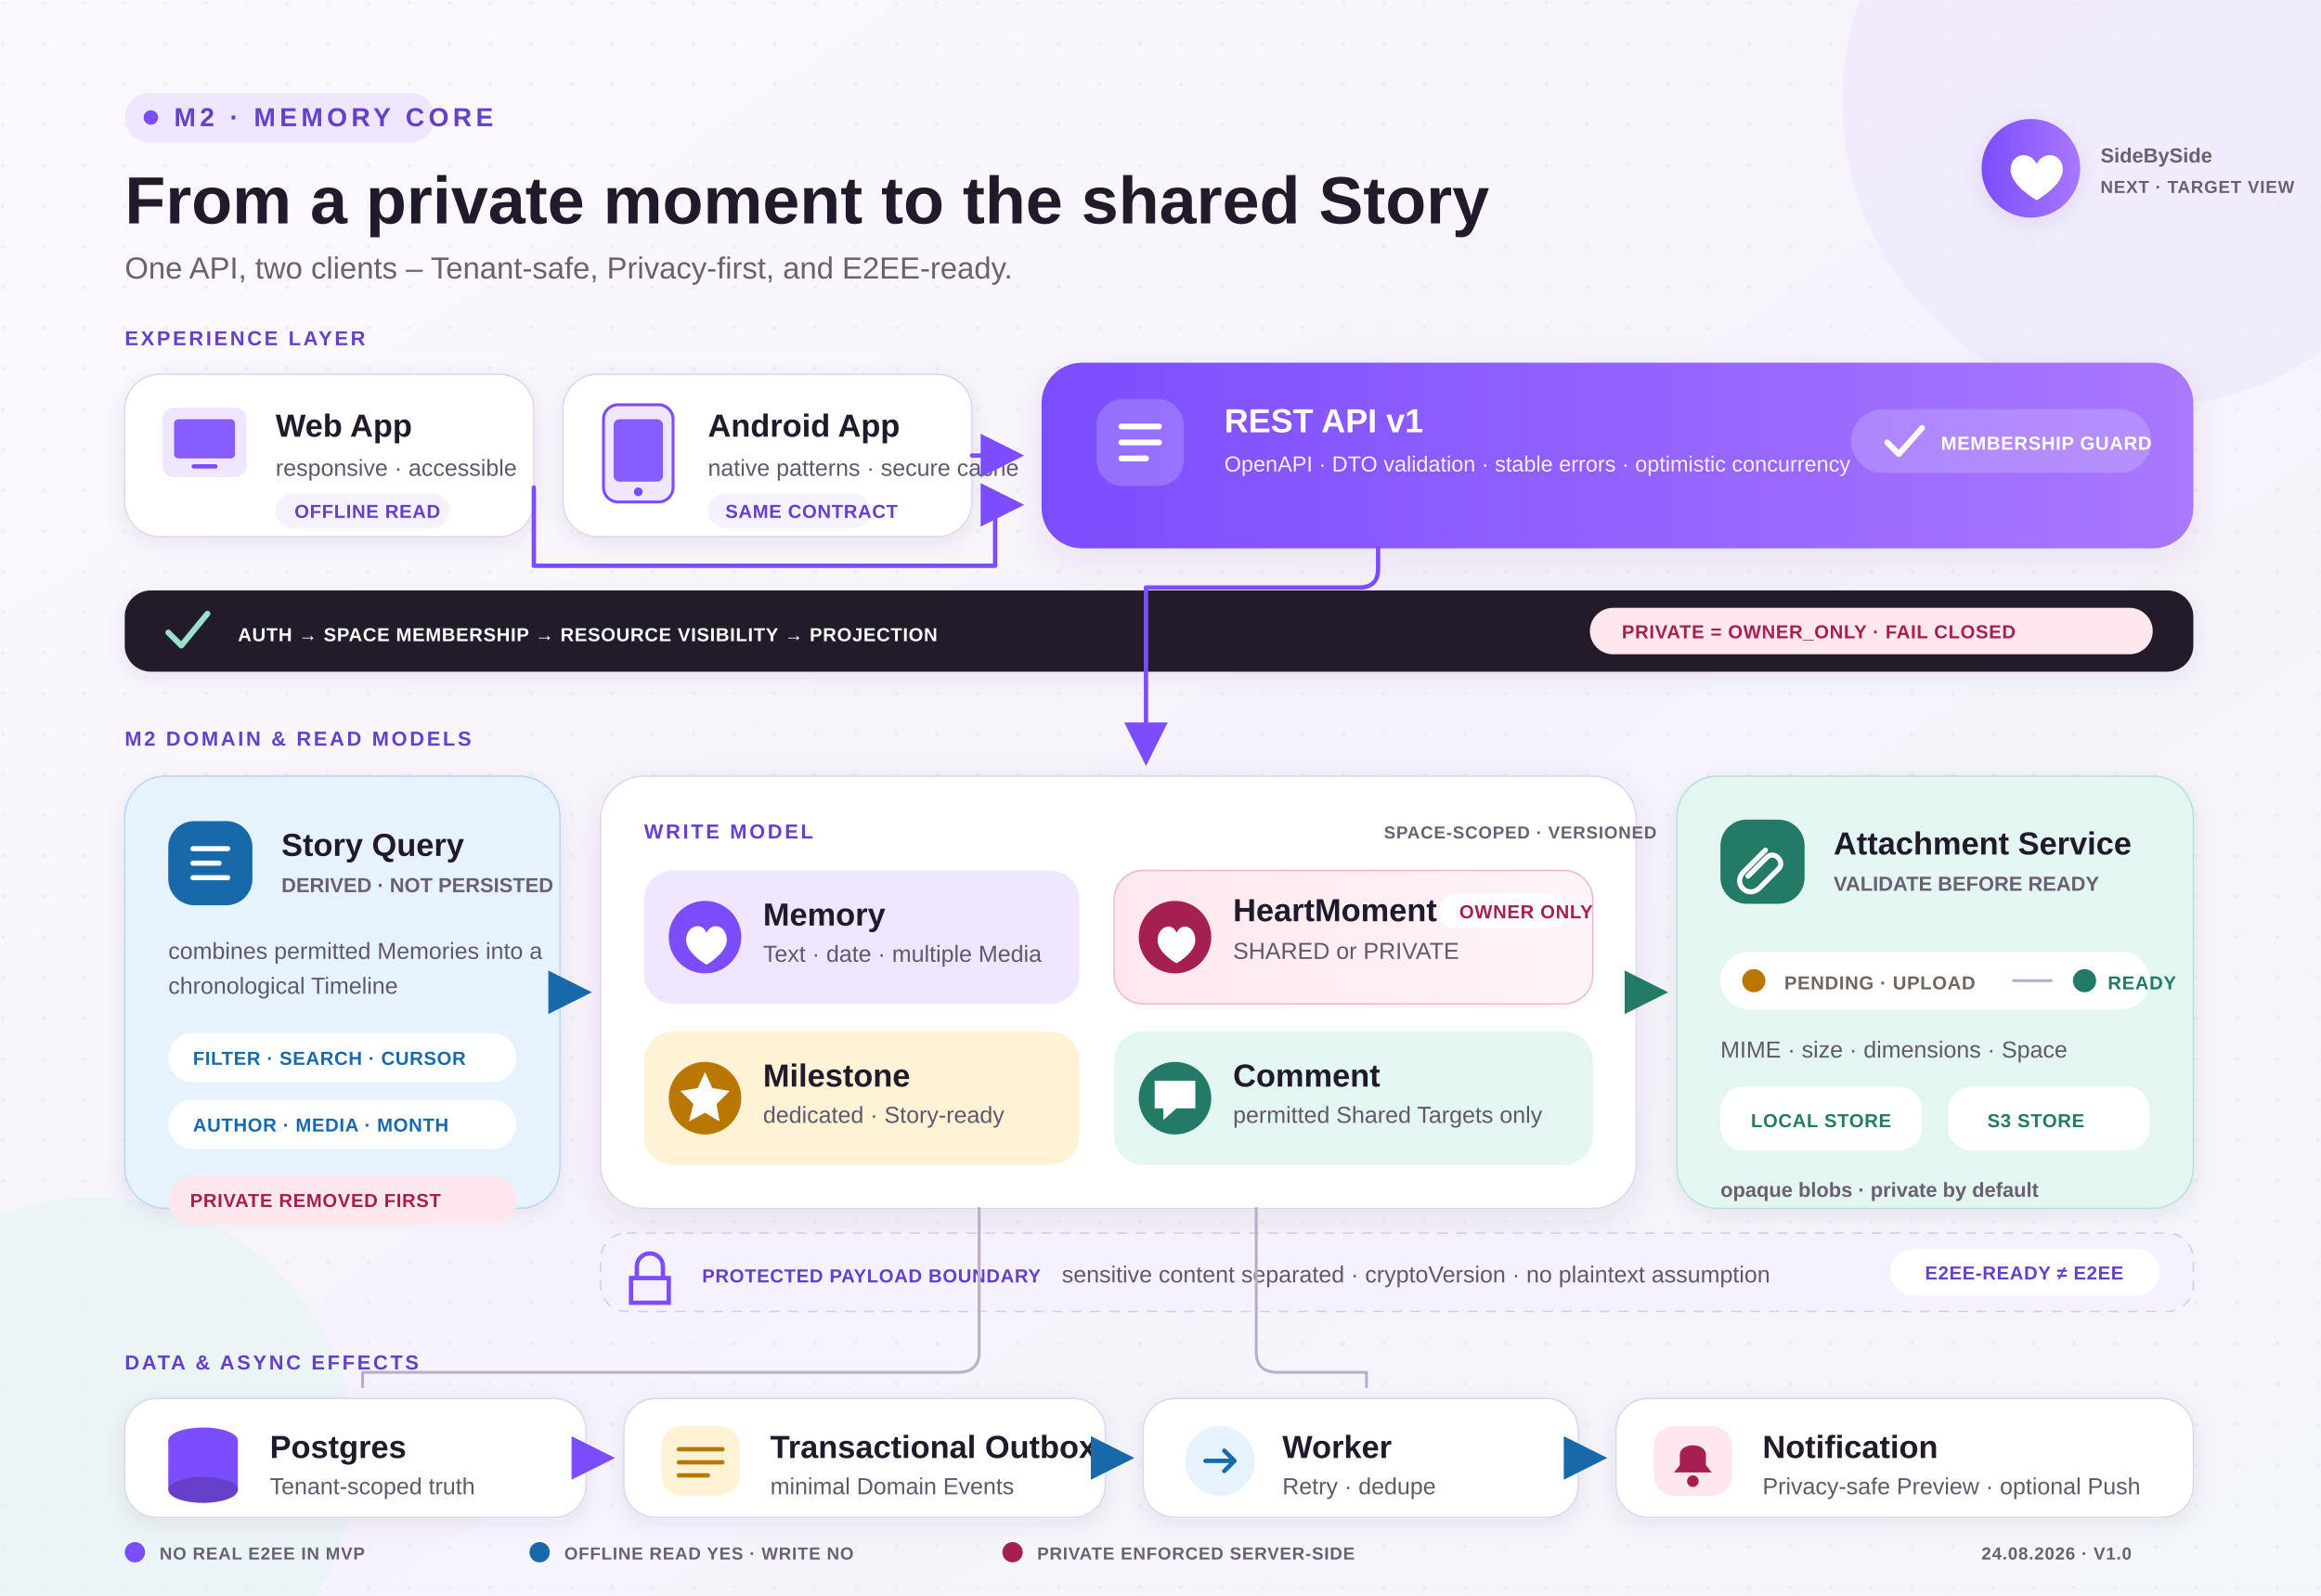
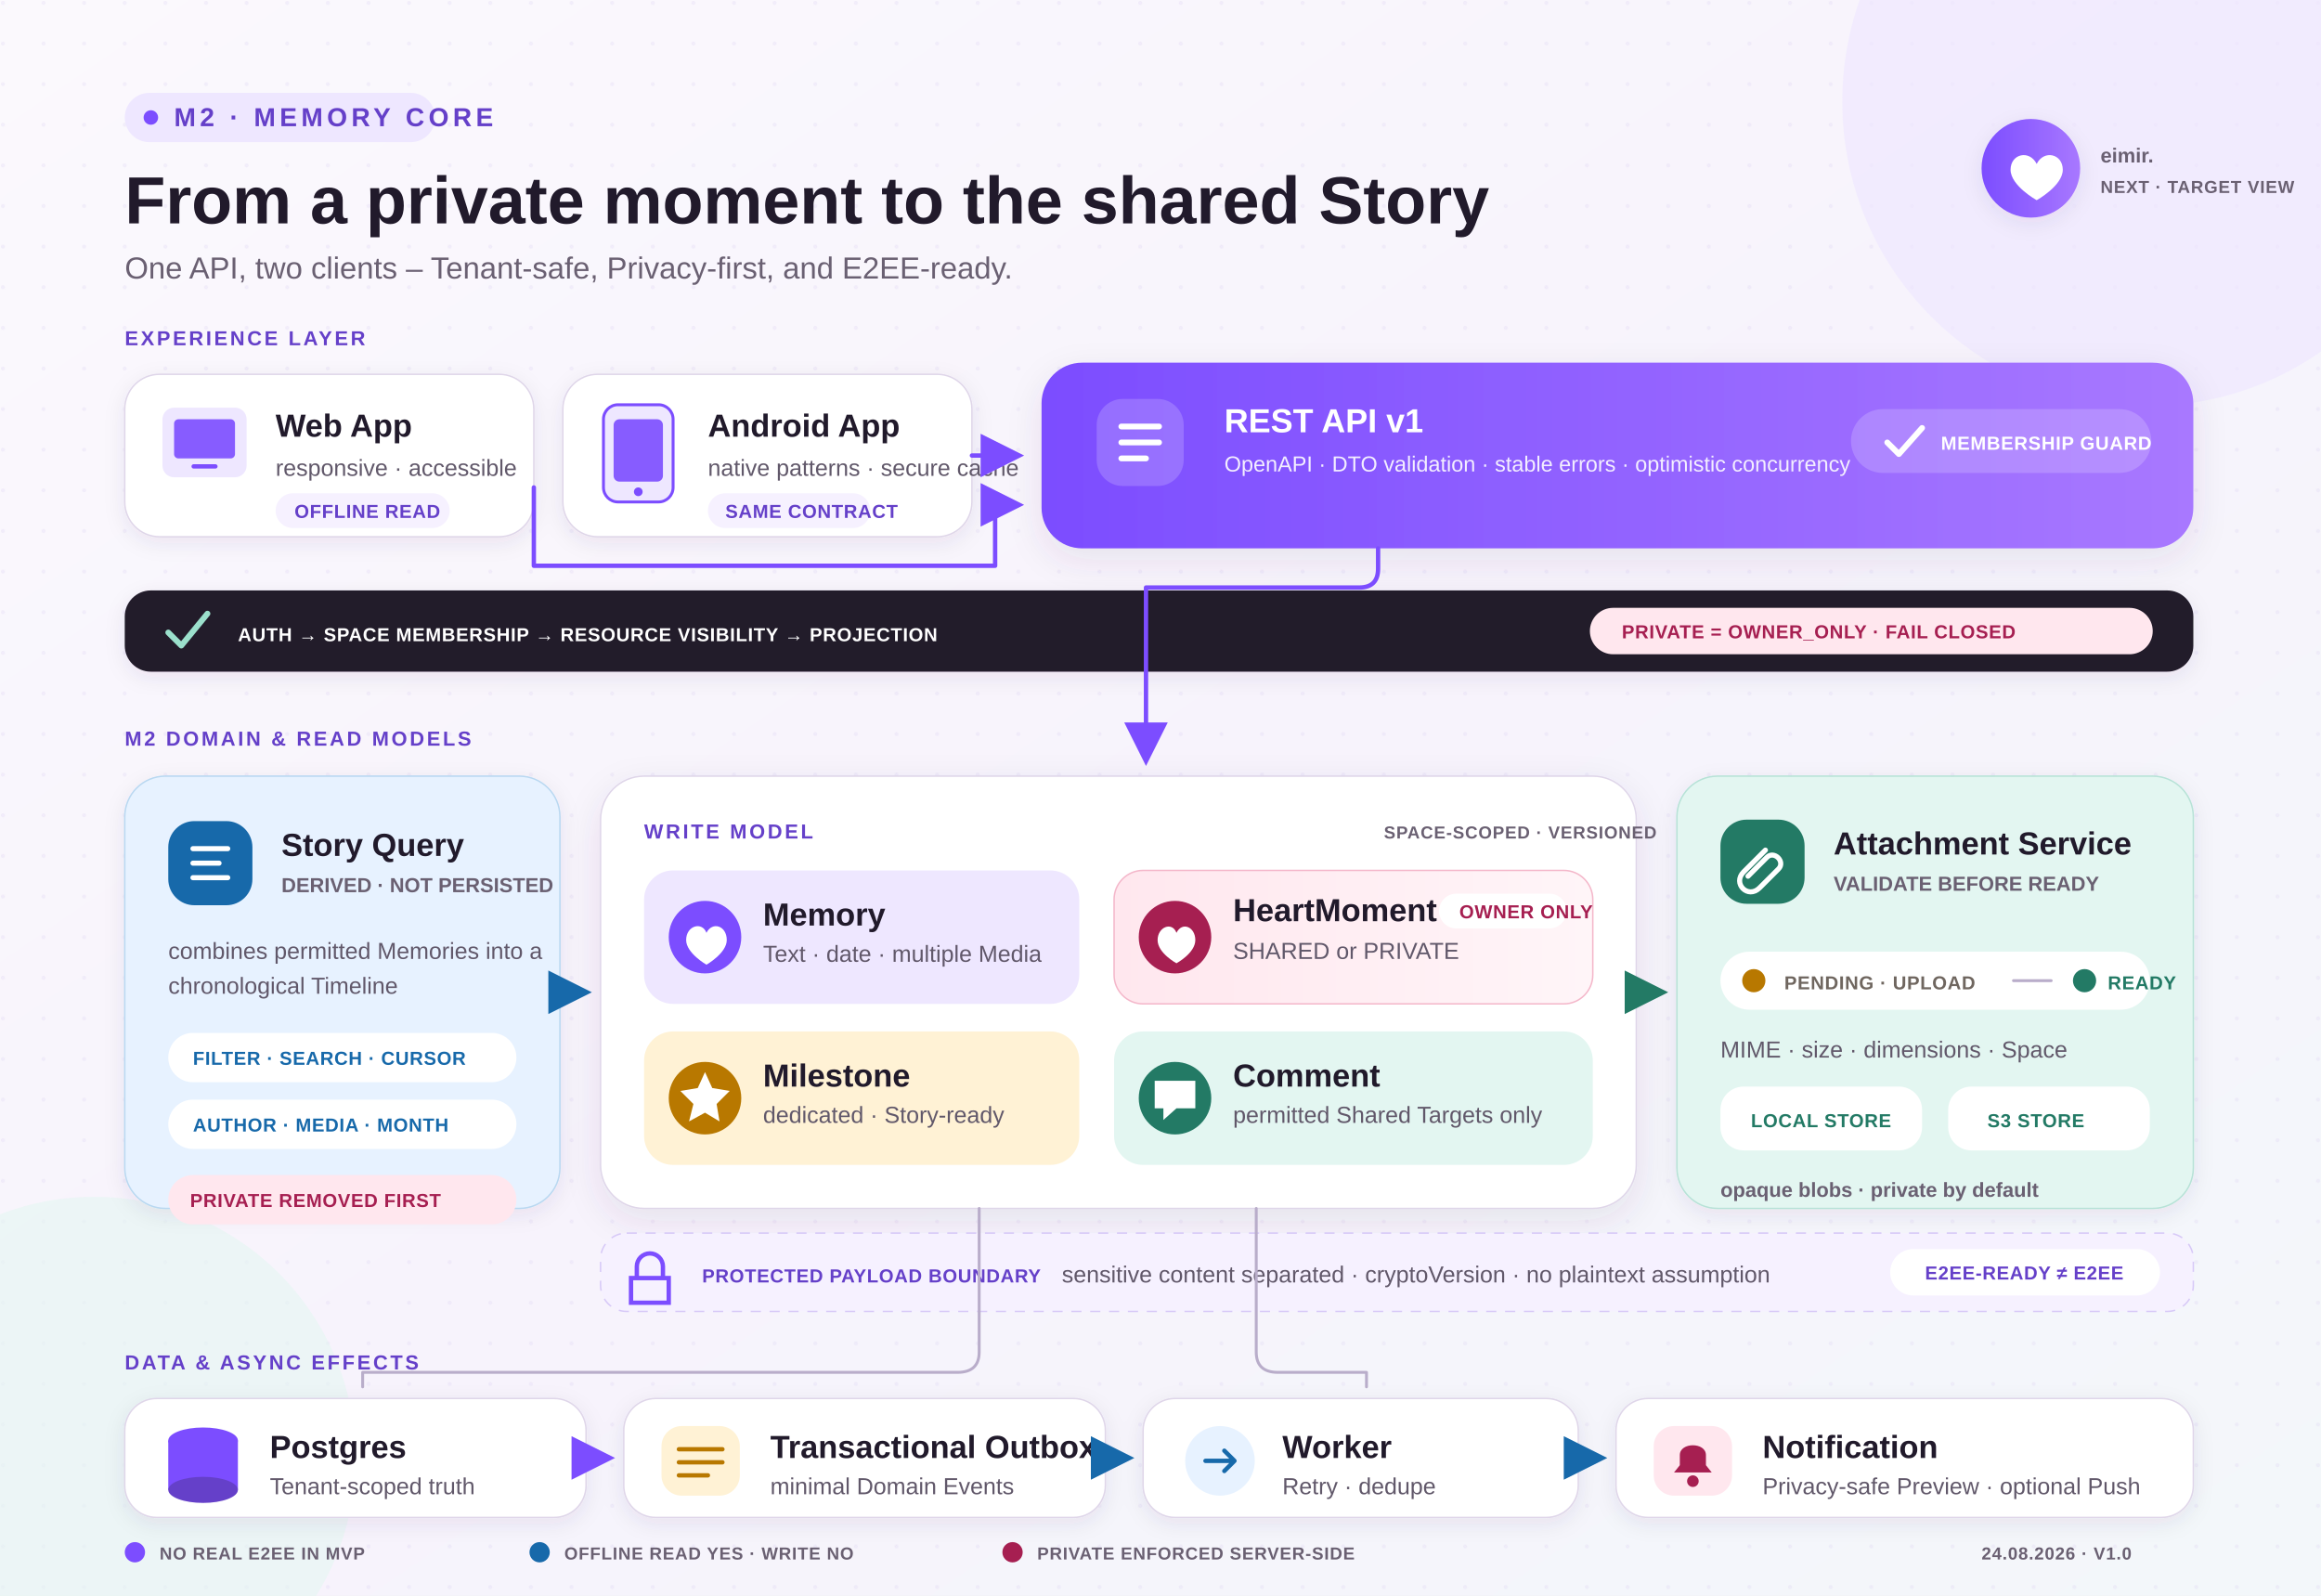
<svg xmlns="http://www.w3.org/2000/svg" width="1600" height="1100" viewBox="0 0 1600 1100" role="img" aria-labelledby="title desc">
  <defs>
    <linearGradient id="bg" x1="0" y1="0" x2="1" y2="1">
      <stop offset="0" stop-color="#FBF9FD" />
      <stop offset="0.52" stop-color="#F7F3FC" />
      <stop offset="1" stop-color="#F3F7FA" />
    </linearGradient>
    <linearGradient id="hero" x1="0" y1="0" x2="1" y2="0">
      <stop offset="0" stop-color="#7C4DFF" />
      <stop offset="1" stop-color="#A878FF" />
    </linearGradient>
    <linearGradient id="private" x1="0" y1="0" x2="1" y2="0">
      <stop offset="0" stop-color="#FFE7EE" />
      <stop offset="1" stop-color="#FFF5F8" />
    </linearGradient>
    <pattern id="dots" width="28" height="28" patternUnits="userSpaceOnUse">
      <circle cx="2" cy="2" r="1.4" fill="#D9CFF0" opacity="0.42" />
    </pattern>
    <filter id="shadow" x="-20%" y="-20%" width="140%" height="160%">
      <feDropShadow dx="0" dy="8" stdDeviation="12" flood-color="#4C315F" flood-opacity="0.10" />
    </filter>
    <filter id="soft" x="-20%" y="-20%" width="140%" height="150%">
      <feDropShadow dx="0" dy="4" stdDeviation="7" flood-color="#4C315F" flood-opacity="0.08" />
    </filter>
    <marker id="arrowPurple" markerWidth="10" markerHeight="10" refX="8" refY="5" orient="auto" markerUnits="strokeWidth">
      <path d="M0,0 L10,5 L0,10 z" fill="#7C4DFF" />
    </marker>
    <marker id="arrowBlue" markerWidth="10" markerHeight="10" refX="8" refY="5" orient="auto" markerUnits="strokeWidth">
      <path d="M0,0 L10,5 L0,10 z" fill="#1769AA" />
    </marker>
    <marker id="arrowMint" markerWidth="10" markerHeight="10" refX="8" refY="5" orient="auto" markerUnits="strokeWidth">
      <path d="M0,0 L10,5 L0,10 z" fill="#237A65" />
    </marker>
    <style>
      .eyebrow { font: 700 18px 'Segoe UI', Arial, sans-serif; letter-spacing: 2.8px; }
      .h1 { font: 700 46px 'Segoe UI', Arial, sans-serif; fill: #211A2B; }
      .subtitle { font: 400 21px 'Segoe UI', Arial, sans-serif; fill: #6A6072; }
      .section { font: 700 14px 'Segoe UI', Arial, sans-serif; letter-spacing: 1.7px; }
      .cardTitle { font: 700 22px 'Segoe UI', Arial, sans-serif; fill: #211A2B; }
      .cardText { font: 400 16px 'Segoe UI', Arial, sans-serif; fill: #61586A; }
      .small { font: 600 14px 'Segoe UI', Arial, sans-serif; fill: #6A6072; }
      .micro { font: 600 12px 'Segoe UI', Arial, sans-serif; fill: #6A6072; letter-spacing: .5px; }
      .pill { font: 700 13px 'Segoe UI', Arial, sans-serif; letter-spacing: .4px; }
      .whiteTitle { font: 700 23px 'Segoe UI', Arial, sans-serif; fill: #FFFFFF; }
      .whiteText { font: 500 15px 'Segoe UI', Arial, sans-serif; fill: #F3EEFF; }
      .linePurple { fill: none; stroke: #7C4DFF; stroke-width: 3; stroke-linecap: round; stroke-linejoin: round; }
      .lineBlue { fill: none; stroke: #1769AA; stroke-width: 3; stroke-linecap: round; stroke-linejoin: round; }
      .lineMint { fill: none; stroke: #237A65; stroke-width: 3; stroke-linecap: round; stroke-linejoin: round; }
      .lineNeutral { fill: none; stroke: #B9ADCA; stroke-width: 2; stroke-linecap: round; stroke-linejoin: round; }
    </style>
  </defs>
  <rect width="1600" height="1100" fill="url(#bg)" />
  <rect width="1600" height="1100" fill="url(#dots)" opacity="0.6" />
  <circle cx="1480" cy="70" r="210" fill="#EEE7FF" opacity="0.66" />
  <circle cx="65" cy="1005" r="180" fill="#E3F6F1" opacity="0.58" />
  <g transform="translate(86 64)">
    <rect x="0" y="0" width="214" height="34" rx="17" fill="#EEE7FF" />
    <circle cx="18" cy="17" r="5" fill="#7C4DFF" />
    <text x="34" y="23" class="eyebrow" fill="#6540C9" font-size="13">M2 · MEMORY CORE</text>
    <text x="0" y="90" class="h1">From a private moment to the shared Story</text>
    <text x="0" y="128" class="subtitle">One API, two clients – Tenant-safe, Privacy-first, and E2EE-ready.</text>
  </g>
  <g transform="translate(1366 82)">
    <circle cx="34" cy="34" r="34" fill="url(#hero)" filter="url(#soft)" />
    <path d="M20 35 C20 24, 33 21, 38 31 C43 21, 56 24, 56 35 C56 46, 38 56, 38 56 C38 56, 20 46, 20 35Z" fill="#FFFFFF" />
-     <text x="82" y="30" class="small" fill="#211A2B">SideBySide</text>
+     <text x="82" y="30" class="small" fill="#211A2B">eimir.</text>
    <text x="82" y="51" class="micro">NEXT · TARGET VIEW</text>
  </g>
  <text x="86" y="238" class="section" fill="#6540C9">EXPERIENCE LAYER</text>
  <g filter="url(#soft)">
    <rect x="86" y="258" width="282" height="112" rx="24" fill="#FFFFFF" stroke="#DFD6E9" />
    <rect x="388" y="258" width="282" height="112" rx="24" fill="#FFFFFF" stroke="#DFD6E9" />
  </g>
  <g transform="translate(112 281)">
    <rect x="0" y="0" width="58" height="48" rx="8" fill="#EEE7FF" />
    <rect x="8" y="8" width="42" height="27" rx="3" fill="#7C4DFF" opacity="0.9" />
    <rect x="20" y="39" width="18" height="3" rx="1.5" fill="#7C4DFF" />
    <text x="78" y="20" class="cardTitle">Web App</text>
    <text x="78" y="47" class="cardText">responsive · accessible</text>
    <rect x="78" y="59" width="120" height="24" rx="12" fill="#F6F1FF" />
    <text x="91" y="76" class="pill" fill="#6540C9">OFFLINE READ</text>
  </g>
  <g transform="translate(416 279)">
    <rect x="0" y="0" width="48" height="67" rx="10" fill="#EEE7FF" stroke="#7C4DFF" stroke-width="2" />
    <rect x="7" y="10" width="34" height="43" rx="4" fill="#7C4DFF" opacity="0.9" />
    <circle cx="24" cy="60" r="3" fill="#7C4DFF" />
    <text x="72" y="22" class="cardTitle">Android App</text>
    <text x="72" y="49" class="cardText">native patterns · secure cache</text>
    <rect x="72" y="61" width="112" height="24" rx="12" fill="#F6F1FF" />
    <text x="84" y="78" class="pill" fill="#6540C9">SAME CONTRACT</text>
  </g>
  <g filter="url(#shadow)">
    <rect x="718" y="250" width="794" height="128" rx="28" fill="url(#hero)" />
  </g>
  <g transform="translate(756 275)">
    <rect x="0" y="0" width="60" height="60" rx="18" fill="#FFFFFF" opacity="0.18" />
    <path d="M17 19 H43 M17 30 H43 M17 41 H34" stroke="#FFFFFF" stroke-width="4" stroke-linecap="round" />
    <text x="88" y="23" class="whiteTitle">REST API v1</text>
    <text x="88" y="50" class="whiteText">OpenAPI · DTO validation · stable errors · optimistic concurrency</text>
    <rect x="520" y="7" width="207" height="44" rx="22" fill="#FFFFFF" opacity="0.18" />
    <path d="M545 30 l8 8 l16 -18" fill="none" stroke="#FFFFFF" stroke-width="4" stroke-linecap="round" stroke-linejoin="round" />
    <text x="582" y="35" class="pill" fill="#FFFFFF">MEMBERSHIP GUARD</text>
  </g>
  <path d="M368 336 V390 H686 V348 H700" class="linePurple" marker-end="url(#arrowPurple)" />
  <path d="M670 314 H700" class="linePurple" marker-end="url(#arrowPurple)" />
  <g transform="translate(86 407)">
    <rect x="0" y="0" width="1426" height="56" rx="18" fill="#211A2B" filter="url(#soft)" />
    <path d="M30 29 l9 9 l18 -22" fill="none" stroke="#9BE0CC" stroke-width="4" stroke-linecap="round" stroke-linejoin="round" />
    <text x="78" y="35" class="pill" fill="#FFFFFF">AUTH → SPACE MEMBERSHIP → RESOURCE VISIBILITY → PROJECTION</text>
    <rect x="1010" y="12" width="388" height="32" rx="16" fill="#FFE7EE" />
    <text x="1032" y="33" class="pill" fill="#A61F51">PRIVATE = OWNER_ONLY · FAIL CLOSED</text>
  </g>
  <text x="86" y="514" class="section" fill="#6540C9">M2 DOMAIN &amp; READ MODELS</text>
  <g filter="url(#soft)">
    <rect x="86" y="535" width="300" height="298" rx="28" fill="#E7F2FF" stroke="#B9D8F1" />
  </g>
  <g transform="translate(116 566)">
    <rect x="0" y="0" width="58" height="58" rx="18" fill="#1769AA" />
    <path d="M17 19 H41 M17 29 H35 M17 39 H41" stroke="#FFFFFF" stroke-width="3.5" stroke-linecap="round" />
    <text x="78" y="24" class="cardTitle">Story Query</text>
    <text x="78" y="49" class="small" fill="#1769AA">DERIVED · NOT PERSISTED</text>
    <text x="0" y="95" class="cardText">combines permitted Memories into a</text>
    <text x="0" y="119" class="cardText">chronological Timeline</text>
    <g transform="translate(0 146)">
      <rect x="0" y="0" width="240" height="34" rx="17" fill="#FFFFFF" />
      <text x="17" y="22" class="pill" fill="#1769AA">FILTER · SEARCH · CURSOR</text>
      <rect x="0" y="46" width="240" height="34" rx="17" fill="#FFFFFF" />
      <text x="17" y="68" class="pill" fill="#1769AA">AUTHOR · MEDIA · MONTH</text>
    </g>
    <rect x="0" y="244" width="240" height="34" rx="17" fill="#FFE7EE" />
    <text x="15" y="266" class="pill" fill="#A61F51">PRIVATE REMOVED FIRST</text>
  </g>
  <g filter="url(#shadow)">
    <rect x="414" y="535" width="714" height="298" rx="30" fill="#FFFFFF" stroke="#DFD6E9" />
  </g>
  <g transform="translate(444 560)">
    <text x="0" y="18" class="section" fill="#6540C9">WRITE MODEL</text>
    <text x="510" y="18" class="micro">SPACE-SCOPED · VERSIONED</text>
    <g transform="translate(0 40)">
      <rect x="0" y="0" width="300" height="92" rx="20" fill="#EEE7FF" />
      <circle cx="42" cy="46" r="25" fill="#7C4DFF" />
      <path d="M29 48 C29 38, 40 35, 43 43 C47 35, 57 38, 57 48 C57 57, 43 65, 43 65 C43 65, 29 57, 29 48Z" fill="#FFFFFF" />
      <text x="82" y="38" class="cardTitle">Memory</text>
      <text x="82" y="63" class="cardText">Text · date · multiple Media</text>
    </g>
    <g transform="translate(324 40)">
      <rect x="0" y="0" width="330" height="92" rx="20" fill="url(#private)" stroke="#F4B7CA" />
      <circle cx="42" cy="46" r="25" fill="#A61F51" />
      <path d="M30 48 C30 39, 40 35, 43 43 C47 35, 56 39, 56 48 C56 57, 43 64, 43 64 C43 64, 30 57, 30 48Z" fill="#FFFFFF" />
      <text x="82" y="35" class="cardTitle">HeartMoment</text>
      <text x="82" y="61" class="cardText">SHARED or PRIVATE</text>
      <rect x="224" y="16" width="88" height="24" rx="12" fill="#FFFFFF" />
      <text x="238" y="33" class="pill" fill="#A61F51">OWNER ONLY</text>
    </g>
    <g transform="translate(0 151)">
      <rect x="0" y="0" width="300" height="92" rx="20" fill="#FFF2D5" />
      <circle cx="42" cy="46" r="25" fill="#B87800" />
      <path d="M42 28 l5 11 l12 2 l-9 9 l2 12 l-10 -6 l-11 6 l3 -12 l-9 -9 l12 -2z" fill="#FFFFFF" />
      <text x="82" y="38" class="cardTitle">Milestone</text>
      <text x="82" y="63" class="cardText">dedicated · Story-ready</text>
    </g>
    <g transform="translate(324 151)">
      <rect x="0" y="0" width="330" height="92" rx="20" fill="#E3F6F1" />
      <circle cx="42" cy="46" r="25" fill="#237A65" />
      <path d="M28 34 H56 V53 H43 L34 61 V53 H28Z" fill="#FFFFFF" />
      <text x="82" y="38" class="cardTitle">Comment</text>
      <text x="82" y="63" class="cardText">permitted Shared Targets only</text>
    </g>
  </g>
  <g filter="url(#soft)">
    <rect x="1156" y="535" width="356" height="298" rx="28" fill="#E3F6F1" stroke="#B7E2D7" />
  </g>
  <g transform="translate(1186 565)">
    <rect x="0" y="0" width="58" height="58" rx="18" fill="#237A65" />
    <path d="M19 39 l13 -13 c5 -5 13 3 8 8 L27 47 c-8 8 -19 -3 -11 -11 l15 -15" fill="none" stroke="#FFFFFF" stroke-width="3.5" stroke-linecap="round" />
    <text x="78" y="24" class="cardTitle">Attachment Service</text>
    <text x="78" y="49" class="small" fill="#237A65">VALIDATE BEFORE READY</text>
    <g transform="translate(0 91)">
      <rect x="0" y="0" width="296" height="40" rx="20" fill="#FFFFFF" />
      <circle cx="23" cy="20" r="8" fill="#B87800" />
      <text x="44" y="26" class="pill" fill="#6F665F">PENDING · UPLOAD</text>
      <path d="M202 20 H228" class="lineNeutral" />
      <circle cx="251" cy="20" r="8" fill="#237A65" />
      <text x="267" y="26" class="pill" fill="#237A65">READY</text>
    </g>
    <text x="0" y="164" class="cardText">MIME · size · dimensions · Space</text>
    <rect x="0" y="184" width="139" height="44" rx="16" fill="#FFFFFF" />
    <text x="21" y="212" class="pill" fill="#237A65">LOCAL STORE</text>
    <rect x="157" y="184" width="139" height="44" rx="16" fill="#FFFFFF" />
    <text x="184" y="212" class="pill" fill="#237A65">S3 STORE</text>
    <text x="0" y="260" class="small">opaque blobs · private by default</text>
  </g>
  <path d="M950 378 V392 Q950 405 937 405 H790 V522" class="linePurple" marker-end="url(#arrowPurple)" />
  <path d="M386 684 H402" class="lineBlue" marker-end="url(#arrowBlue)" />
  <path d="M1128 684 H1144" class="lineMint" marker-end="url(#arrowMint)" />
  <g transform="translate(414 850)">
    <rect x="0" y="0" width="1098" height="54" rx="18" fill="#F6F1FF" stroke="#D7C9F7" stroke-dasharray="7 6" />
    <path d="M25 31 v-8 a9 9 0 0 1 18 0 v8 M21 31 h26 v17 H21z" fill="none" stroke="#7C4DFF" stroke-width="3" />
    <text x="70" y="34" class="pill" fill="#6540C9">PROTECTED PAYLOAD BOUNDARY</text>
    <text x="318" y="34" class="cardText">sensitive content separated · cryptoVersion · no plaintext assumption</text>
    <rect x="889" y="11" width="186" height="32" rx="16" fill="#FFFFFF" />
    <text x="913" y="32" class="pill" fill="#6540C9">E2EE-READY ≠ E2EE</text>
  </g>
  <text x="86" y="944" class="section" fill="#6540C9">DATA &amp; ASYNC EFFECTS</text>
  <g filter="url(#soft)">
    <rect x="86" y="964" width="318" height="82" rx="22" fill="#FFFFFF" stroke="#DFD6E9" />
    <rect x="430" y="964" width="332" height="82" rx="22" fill="#FFFFFF" stroke="#DFD6E9" />
    <rect x="788" y="964" width="300" height="82" rx="22" fill="#FFFFFF" stroke="#DFD6E9" />
    <rect x="1114" y="964" width="398" height="82" rx="22" fill="#FFFFFF" stroke="#DFD6E9" />
  </g>
  <g transform="translate(112 983)">
    <ellipse cx="28" cy="10" rx="24" ry="9" fill="#7C4DFF" />
    <rect x="4" y="10" width="48" height="34" fill="#7C4DFF" />
    <ellipse cx="28" cy="44" rx="24" ry="9" fill="#6540C9" />
    <text x="74" y="22" class="cardTitle">Postgres</text>
    <text x="74" y="47" class="cardText">Tenant-scoped truth</text>
  </g>
  <g transform="translate(456 983)">
    <rect x="0" y="0" width="54" height="48" rx="14" fill="#FFF2D5" />
    <path d="M12 16 H42 M12 25 H42 M12 34 H32" stroke="#B87800" stroke-width="3" stroke-linecap="round" />
    <text x="75" y="22" class="cardTitle">Transactional Outbox</text>
    <text x="75" y="47" class="cardText">minimal Domain Events</text>
  </g>
  <g transform="translate(814 983)">
    <circle cx="27" cy="24" r="24" fill="#E7F2FF" />
    <path d="M17 24 H37 M30 17 l7 7 l-7 7" fill="none" stroke="#1769AA" stroke-width="3" stroke-linecap="round" stroke-linejoin="round" />
    <text x="70" y="22" class="cardTitle">Worker</text>
    <text x="70" y="47" class="cardText">Retry · dedupe</text>
  </g>
  <g transform="translate(1140 983)">
    <rect x="0" y="0" width="54" height="48" rx="14" fill="#FFE7EE" />
    <path d="M14 32 H40 L36 27 V20 C36 11 18 11 18 20 V27Z" fill="#A61F51" />
    <circle cx="27" cy="38" r="4" fill="#A61F51" />
    <text x="75" y="22" class="cardTitle">Notification</text>
    <text x="75" y="47" class="cardText">Privacy-safe Preview · optional Push</text>
  </g>
  <path d="M404 1005 H418" class="linePurple" marker-end="url(#arrowPurple)" />
  <path d="M762 1005 H776" class="lineBlue" marker-end="url(#arrowBlue)" />
  <path d="M1088 1005 H1102" class="lineBlue" marker-end="url(#arrowBlue)" />
  <path d="M675 833 V932 Q675 946 660 946 H250 V956" class="lineNeutral" />
  <path d="M866 833 V932 Q866 946 881 946 H942 V956" class="lineNeutral" />
  <g transform="translate(86 1063)">
    <circle cx="7" cy="7" r="7" fill="#7C4DFF" />
    <text x="24" y="12" class="micro">NO REAL E2EE IN MVP</text>
    <circle cx="286" cy="7" r="7" fill="#1769AA" />
    <text x="303" y="12" class="micro">OFFLINE READ YES · WRITE NO</text>
    <circle cx="612" cy="7" r="7" fill="#A61F51" />
    <text x="629" y="12" class="micro">PRIVATE ENFORCED SERVER-SIDE</text>
    <text x="1280" y="12" class="micro">24.08.2026 · V1.0</text>
  </g>
</svg>
